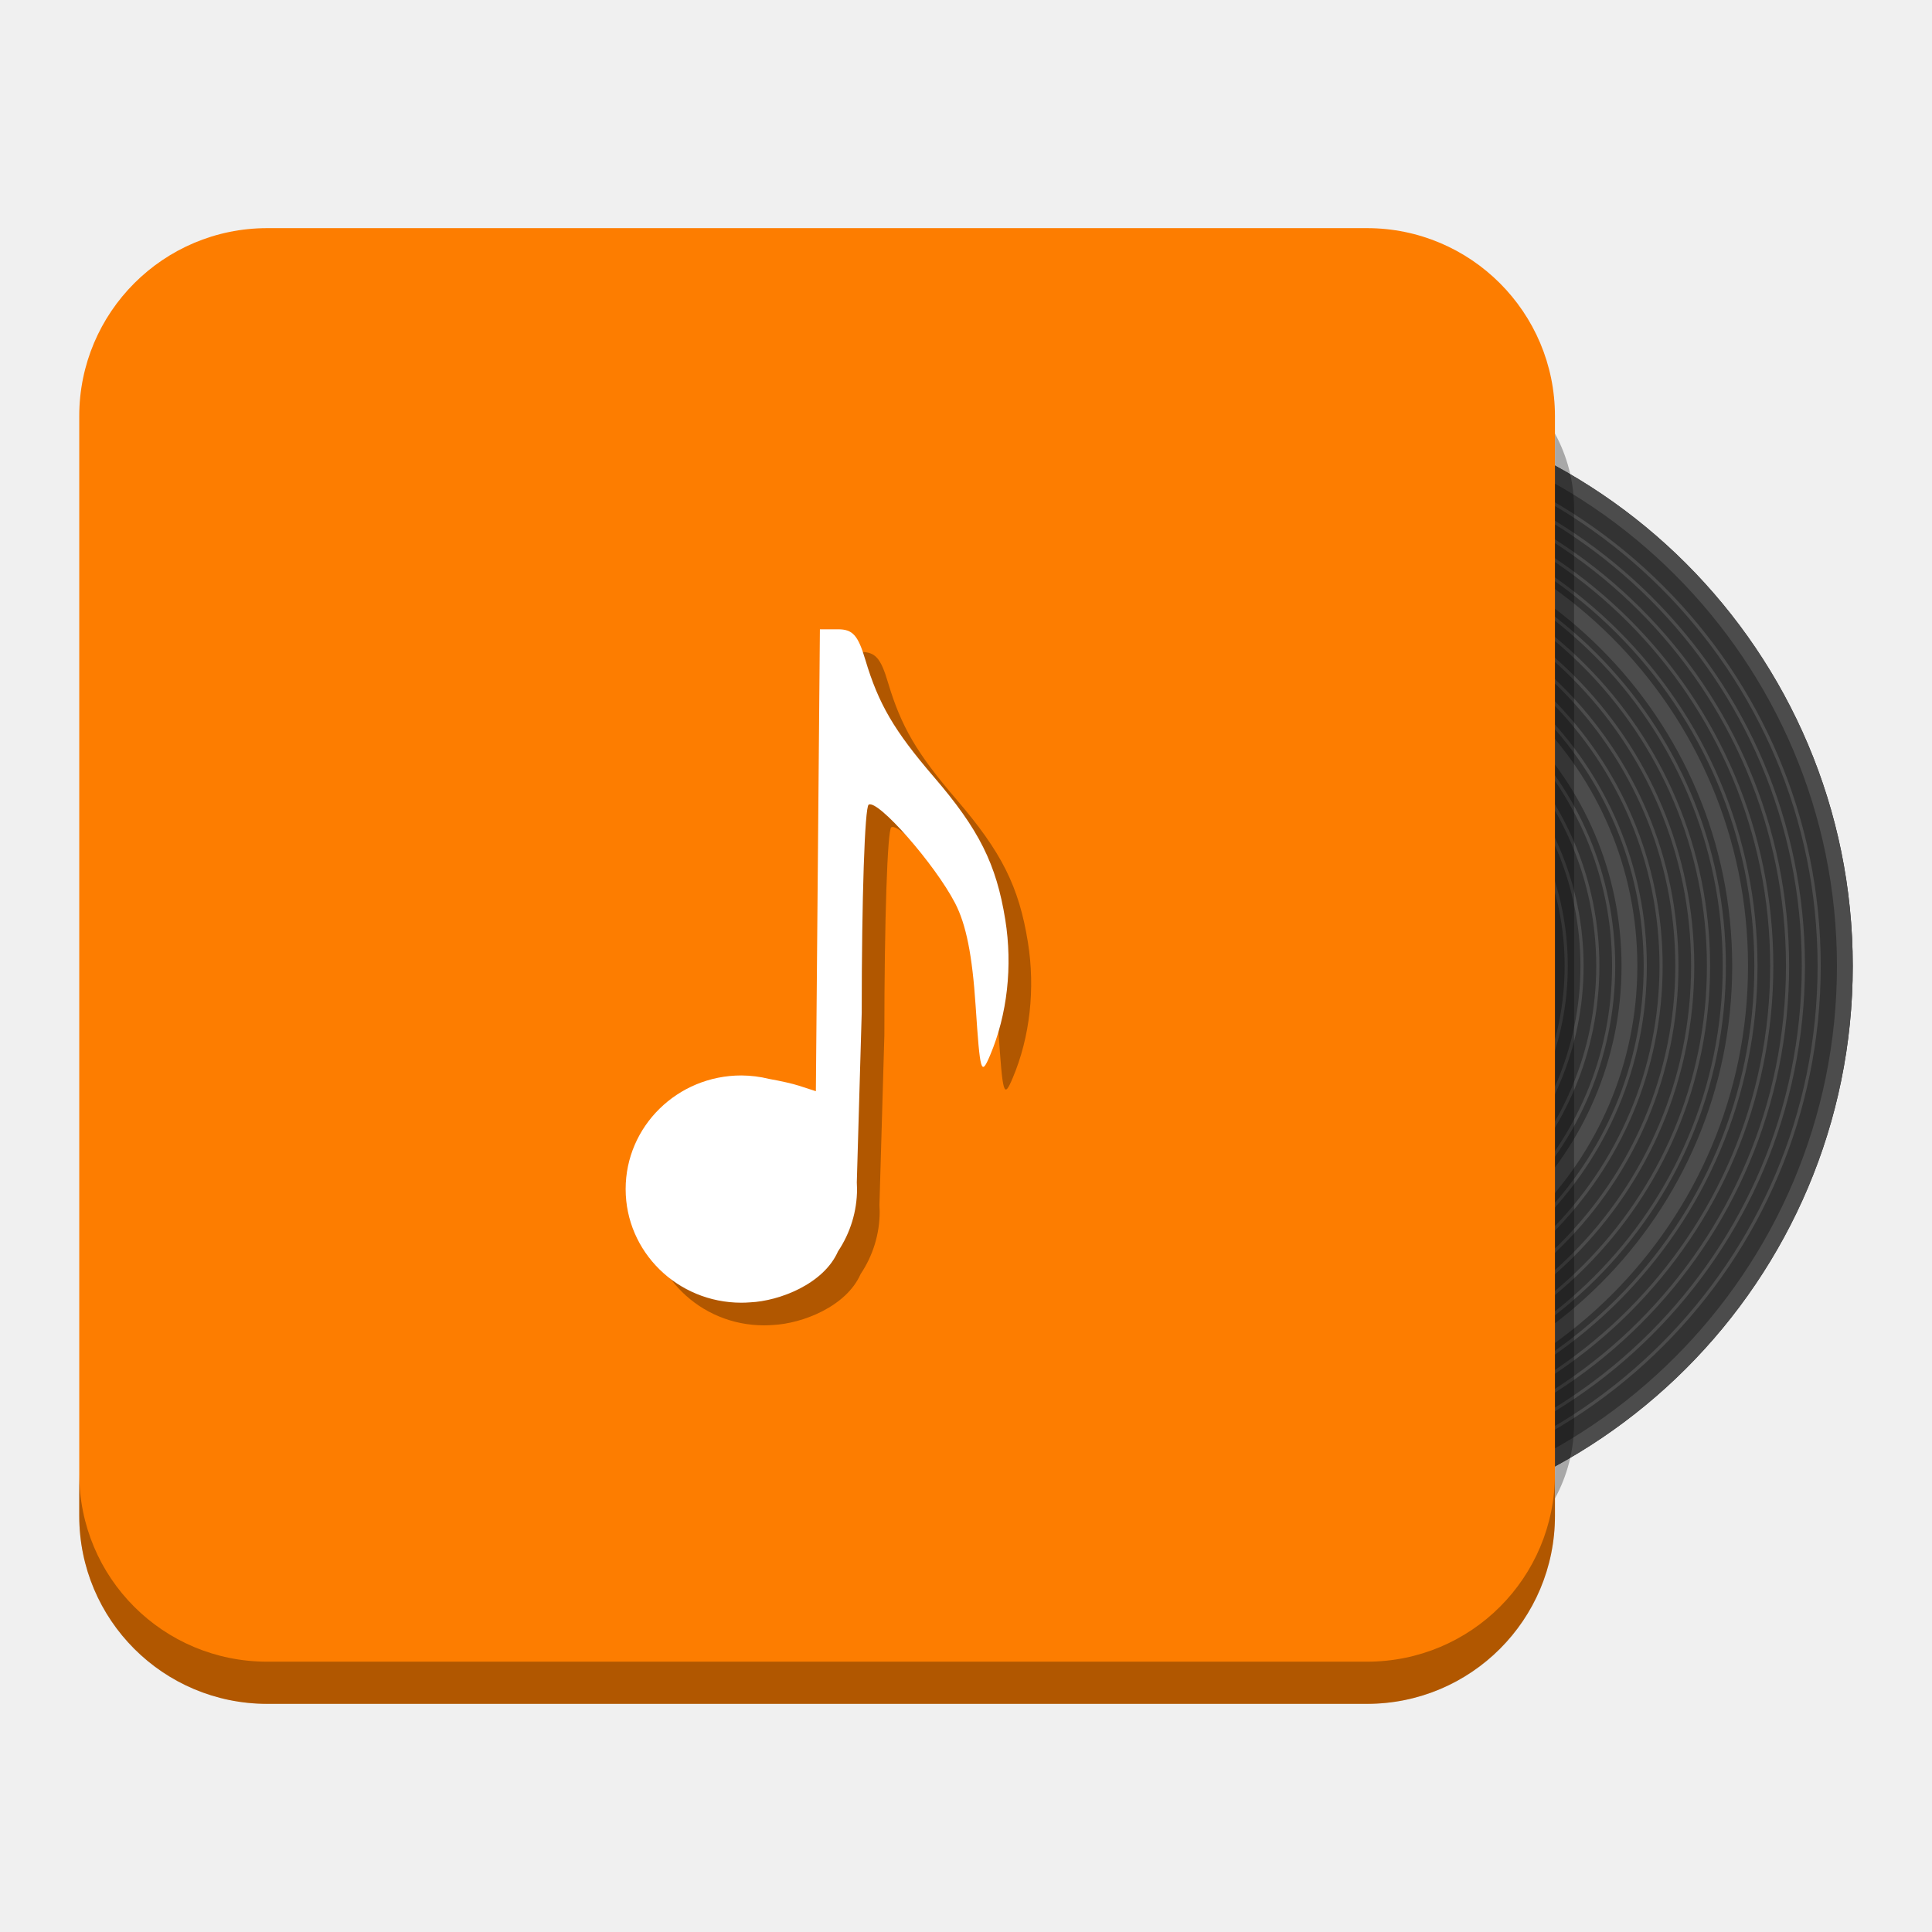
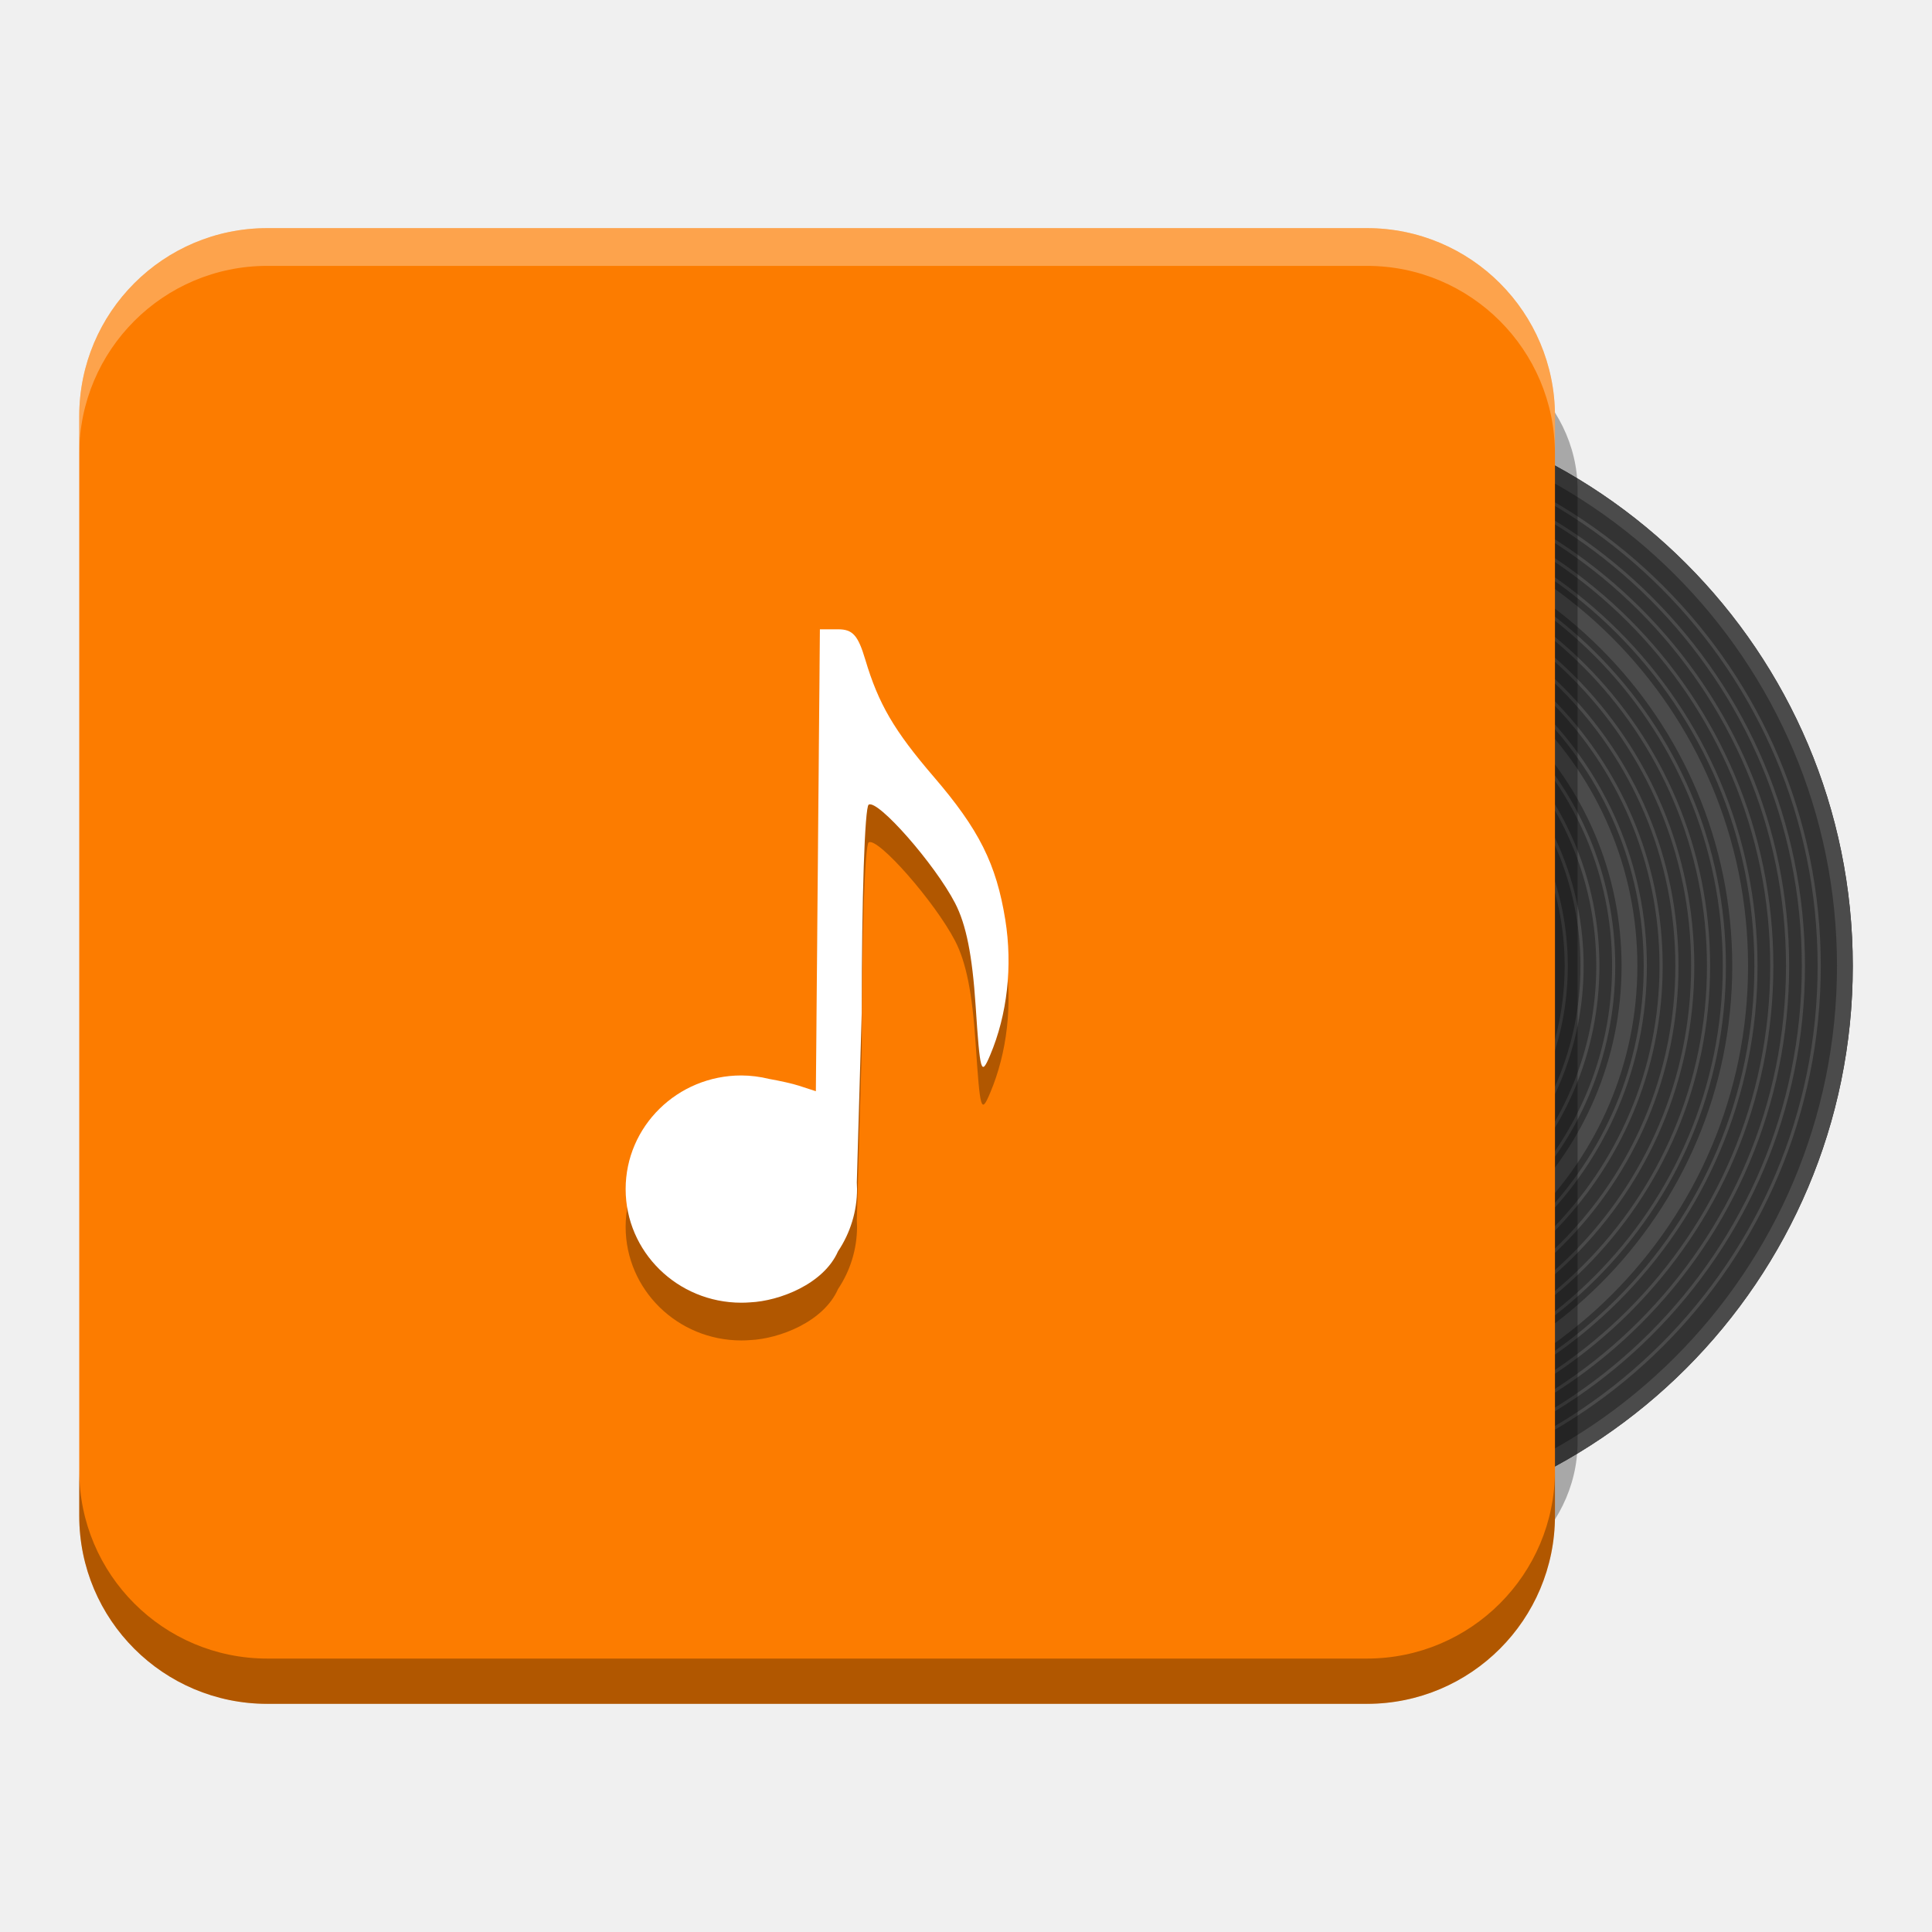
- <svg xmlns="http://www.w3.org/2000/svg" xmlns:xlink="http://www.w3.org/1999/xlink" width="384pt" height="384pt" version="1.1" viewBox="0 0 384 384">
+ <svg xmlns="http://www.w3.org/2000/svg" width="512" height="512" version="1.1" viewBox="0 0 384 384">
  <defs>
-     <filter id="alpha" width="100%" height="100%" x="0%" y="0%" filterUnits="objectBoundingBox">
-       <feColorMatrix in="SourceGraphic" type="matrix" values="0 0 0 0 1 0 0 0 0 1 0 0 0 0 1 0 0 0 1 0" />
-     </filter>
-     <mask id="mask0">
-       <g filter="url(#alpha)">
-         <rect width="384" height="384" x="0" y="0" style="fill:rgb(0%,0%,0%);fill-opacity:0.302" />
-       </g>
-     </mask>
-     <clipPath id="clip1">
-       <rect width="384" height="384" x="0" y="0" />
+     <clipPath id="f">
+       <rect width="384" height="384" />
    </clipPath>
-     <g id="surface5" clip-path="url(#clip1)">
-       <path style="fill-rule:evenodd;fill:rgb(0%,0%,0%)" d="M 309.059 86.18 L 309.059 297.82 C 311.48 293.391 312.859 288.301 312.859 282.879 L 312.859 101.121 C 312.859 95.699 311.48 90.609 309.059 86.18 Z M 309.059 86.18" />
+   </defs>
+   <path d="m368.25 192c0 62.48-50.652 113.13-113.13 113.13-62.48 0-113.13-50.652-113.13-113.13s50.652-113.13 113.13-113.13c62.48 0 113.13 50.652 113.13 113.13z" fill="#333" />
+   <path d="m302.25 192c0 26.035-21.102 47.141-47.137 47.141s-47.141-21.105-47.141-47.141 21.105-47.141 47.141-47.141c26.035 0 47.137 21.105 47.137 47.141z" fill="#4b4b4b" />
+   <path d="m289.68 192c0 19.09-15.477 34.57-34.566 34.57-19.094 0-34.57-15.48-34.57-34.57s15.477-34.57 34.57-34.57c19.09 0 34.566 15.48 34.566 34.57z" fill="#1fa7ae" />
+   <path d="m258.26 192c0 1.734-1.406 3.141-3.141 3.141s-3.144-1.406-3.144-3.141 1.41-3.144 3.144-3.144c1.734 0 3.141 1.41 3.141 3.144z" fill="#333" />
+   <g fill="none" stroke="#4b4b4b">
+     <path transform="matrix(.55868 0 0 .55868 640.58 -157.45)" d="m-488.14 625.49c0 111.45-90.349 201.8-201.8 201.8-111.45 0-201.8-90.349-201.8-201.8s90.349-201.8 201.8-201.8c111.45 0 201.8 90.349 201.8 201.8z" stroke-width="1.125" />
+     <g stroke-width="1.125">
+       <path transform="matrix(.55868 0 0 .55868 640.58 -157.45)" d="m-499.39 625.49c0 105.24-85.315 190.55-190.55 190.55-105.24 0-190.55-85.308-190.55-190.55 0-105.24 85.308-190.55 190.55-190.55 105.23 0 190.55 85.308 190.55 190.55z" />
+       <path transform="matrix(.55868 0 0 .55868 640.58 -157.45)" d="m-505.01 625.49c0 102.13-82.798 184.93-184.93 184.93-102.13 0-184.93-82.798-184.93-184.93s82.798-184.93 184.93-184.93c102.13 0 184.93 82.798 184.93 184.93z" />
+       <path transform="matrix(.55868 0 0 .55868 640.58 -157.45)" d="m-510.64 625.49c0 99.026-80.274 179.3-179.3 179.3s-179.3-80.274-179.3-179.3 80.274-179.3 179.3-179.3 179.3 80.274 179.3 179.3z" />
+       <path transform="matrix(.55868 0 0 .55868 640.58 -157.45)" d="m-516.26 625.49c0 95.922-77.764 173.68-173.68 173.68-95.922 0-173.68-77.757-173.68-173.68s77.757-173.68 173.68-173.68c95.915 0 173.68 77.757 173.68 173.68z" />
+       <path transform="matrix(.55868 0 0 .55868 640.58 -157.45)" d="m-521.89 625.49c0 92.81-75.24 168.05-168.05 168.05s-168.05-75.24-168.05-168.05 75.24-168.05 168.05-168.05 168.05 75.24 168.05 168.05z" />
    </g>
-     <mask id="mask1">
-       <g filter="url(#alpha)">
-         <rect width="384" height="384" x="0" y="0" style="fill:rgb(0%,0%,0%);fill-opacity:0.302" />
-       </g>
-     </mask>
-     <clipPath id="clip2">
-       <rect width="384" height="384" x="0" y="0" />
-     </clipPath>
-     <g id="surface8" clip-path="url(#clip2)">
-       <path style="fill-rule:evenodd;fill:rgb(0%,0%,0%)" d="M 167.461 129.578 L 167.059 175.484 L 166.66 221.387 L 163.281 220.289 C 162 219.875 159.688 219.359 157.375 218.945 C 155.566 218.496 153.711 218.266 151.848 218.254 C 139.148 218.254 128.852 228.367 128.852 240.84 C 128.855 253.312 139.148 263.422 151.848 263.422 C 152.434 263.422 153.016 263.398 153.602 263.352 C 159.395 263.09 168.207 259.723 171.059 253.219 C 173.523 249.543 174.836 245.238 174.844 240.84 C 174.84 240.395 174.824 239.953 174.797 239.508 L 175.773 205.793 C 175.773 183.047 176.379 164.91 177.152 164.434 C 178.957 163.316 190.34 176.285 194.332 184.008 C 196.531 188.258 197.746 194.32 198.414 204.418 C 199.305 217.805 199.5 218.473 201.289 214.242 C 204.711 206.168 205.789 196.516 204.305 187.285 C 202.52 176.211 199.102 169.379 190.094 158.898 C 182.211 149.723 179.109 144.418 176.488 135.625 C 175.039 130.762 173.98 129.578 171.074 129.578 Z M 167.461 129.578" />
+     <path transform="matrix(.55868 0 0 .55868 640.58 -157.45)" d="m-527.51 625.49c0 89.706-72.723 162.43-162.43 162.43-89.706 0-162.43-72.723-162.43-162.43 0-89.706 72.723-162.43 162.43-162.43 89.706 0 162.43 72.723 162.43 162.43z" stroke-width="5.625" />
+     <g stroke-width="1.125">
+       <path transform="matrix(.55868 0 0 .55868 640.58 -157.45)" d="m-533.14 625.49c0 86.601-70.198 156.8-156.8 156.8-86.601 0-156.8-70.198-156.8-156.8 0-86.601 70.198-156.8 156.8-156.8 86.601 0 156.8 70.198 156.8 156.8z" />
+       <path transform="matrix(.55868 0 0 .55868 640.58 -157.45)" d="m-538.76 625.49c0 83.49-67.688 151.18-151.18 151.18-83.49 0-151.18-67.688-151.18-151.18s67.688-151.18 151.18-151.18c83.49 0 151.18 67.688 151.18 151.18z" />
+       <path transform="matrix(.55868 0 0 .55868 640.58 -157.45)" d="m-544.39 625.49c0 80.386-65.164 145.55-145.55 145.55s-145.55-65.164-145.55-145.55 65.164-145.55 145.55-145.55 145.55 65.164 145.55 145.55z" />
+       <path transform="matrix(.55868 0 0 .55868 640.58 -157.45)" d="m-550.01 625.49c0 77.281-62.647 139.93-139.93 139.93-77.281 0-139.93-62.647-139.93-139.93s62.647-139.93 139.93-139.93c77.281 0 139.93 62.647 139.93 139.93z" />
+       <path transform="matrix(.55868 0 0 .55868 640.58 -157.45)" d="m-555.64 625.49c0 74.17-60.13 134.3-134.3 134.3-74.177 0-134.3-60.13-134.3-134.3s60.123-134.3 134.3-134.3c74.17 0 134.3 60.13 134.3 134.3z" />
    </g>
-     <mask id="mask2">
-       <g filter="url(#alpha)">
-         <rect width="384" height="384" x="0" y="0" style="fill:rgb(0%,0%,0%);fill-opacity:0.302" />
-       </g>
-     </mask>
-     <clipPath id="clip3">
-       <rect width="384" height="384" x="0" y="0" />
-     </clipPath>
-     <g id="surface11" clip-path="url(#clip3)">
-       <path style="fill-rule:evenodd;fill:rgb(0%,0%,0%)" d="M 15.75 292.902 L 15.75 301.281 C 15.75 321.984 32.418 338.656 53.121 338.656 L 271.688 338.656 C 292.391 338.656 309.059 321.984 309.059 301.281 L 309.059 292.902 C 309.059 313.605 292.391 330.273 271.688 330.273 L 53.121 330.273 C 32.418 330.273 15.75 313.605 15.75 292.902 Z M 15.75 292.902" />
+     <path transform="matrix(.55868 0 0 .55868 640.58 -157.45)" d="m-561.26 625.49c0 71.065-57.613 128.68-128.68 128.68-71.065 0-128.68-57.613-128.68-128.68 0-71.065 57.613-128.68 128.68-128.68 71.065 0 128.68 57.613 128.68 128.68z" stroke-width="1.125" />
+     <path transform="matrix(.55868 0 0 .55868 640.58 -157.45)" d="m-566.89 625.49c0 67.961-55.089 123.05-123.05 123.05s-123.06-55.089-123.06-123.05 55.096-123.05 123.06-123.05c67.961 0 123.05 55.089 123.05 123.05z" stroke-width="5.625" />
+     <g stroke-width="1.125">
+       <path transform="matrix(.55868 0 0 .55868 640.58 -157.45)" d="m-572.51 625.49c0 64.857-52.579 117.43-117.43 117.43-64.857 0-117.43-52.572-117.43-117.43s52.572-117.43 117.43-117.43c64.85 0 117.43 52.572 117.43 117.43z" />
+       <path transform="matrix(.55868 0 0 .55868 640.58 -157.45)" d="m-578.14 625.49c0 61.745-50.055 111.81-111.8 111.81s-111.81-50.062-111.81-111.81 50.062-111.81 111.81-111.81 111.8 50.062 111.8 111.81z" />
+       <path transform="matrix(.55868 0 0 .55868 640.58 -157.45)" d="m-583.76 625.49c0 58.641-47.538 106.18-106.18 106.18-58.641 0-106.18-47.538-106.18-106.18s47.538-106.18 106.18-106.18c58.641 0 106.18 47.538 106.18 106.18z" />
+       <path transform="matrix(.55868 0 0 .55868 640.58 -157.45)" d="m-589.39 625.49c0 55.536-45.021 100.56-100.56 100.56-55.536 0-100.56-45.028-100.56-100.56 0-55.536 45.028-100.56 100.56-100.56 55.536 0 100.56 45.028 100.56 100.56z" />
+       <path transform="matrix(.55868 0 0 .55868 640.58 -157.45)" d="m-595.01 625.49c0 52.425-42.504 94.929-94.929 94.929-52.432 0-94.929-42.504-94.929-94.929s42.497-94.929 94.929-94.929c52.425 0 94.929 42.504 94.929 94.929z" />
+       <path transform="matrix(.55868 0 0 .55868 640.58 -157.45)" d="m-600.64 625.49c0 49.321-39.987 89.307-89.307 89.307-49.321 0-89.307-39.987-89.307-89.307 0-49.321 39.987-89.307 89.307-89.307 49.321 0 89.307 39.987 89.307 89.307z" />
    </g>
-   </defs>
-   <g>
-     <path style="fill:rgb(20.000%,20.000%,20.000%)" d="M 368.25 192 C 368.25 254.48 317.598 305.133 255.117 305.133 C 192.637 305.133 141.984 254.48 141.984 192 C 141.984 129.52 192.637 78.867 255.117 78.867 C 317.598 78.867 368.25 129.52 368.25 192 Z M 368.25 192" />
-     <path style="fill:rgb(29.803%,29.803%,29.803%)" d="M 302.254 192 C 302.254 218.035 281.152 239.141 255.117 239.141 C 229.082 239.141 207.977 218.035 207.977 192 C 207.977 165.965 229.082 144.859 255.117 144.859 C 281.152 144.859 302.254 165.965 302.254 192 Z M 302.254 192" />
-     <path style="fill:rgb(12.549%,65.882%,68.627%)" d="M 289.684 192 C 289.684 211.09 274.207 226.57 255.117 226.57 C 236.023 226.57 220.547 211.09 220.547 192 C 220.547 172.91 236.023 157.43 255.117 157.43 C 274.207 157.43 289.684 172.91 289.684 192 Z M 289.684 192" />
-     <path style="fill:rgb(20.000%,20.000%,20.000%)" d="M 258.258 192 C 258.258 193.734 256.852 195.141 255.117 195.141 C 253.383 195.141 251.973 193.734 251.973 192 C 251.973 190.266 253.383 188.855 255.117 188.855 C 256.852 188.855 258.258 190.266 258.258 192 Z M 258.258 192" />
-     <path style="fill:none;stroke-width:1.125;stroke:rgb(29.803%,29.803%,29.803%)" d="M -488.143 625.492 C -488.143 736.943 -578.492 827.292 -689.942 827.292 C -801.393 827.292 -891.742 736.943 -891.742 625.492 C -891.742 514.042 -801.393 423.692 -689.942 423.692 C -578.492 423.692 -488.143 514.042 -488.143 625.492 Z M -488.143 625.492" transform="matrix(0.558684,0,0,0.558684,640.5769,-157.4523)" />
-     <path style="fill:none;stroke-width:1.125;stroke:rgb(29.803%,29.803%,29.803%)" d="M -499.393 625.492 C -499.393 730.734 -584.708 816.042 -689.942 816.042 C -795.184 816.042 -880.492 730.734 -880.492 625.492 C -880.492 520.25 -795.184 434.942 -689.942 434.942 C -584.708 434.942 -499.393 520.25 -499.393 625.492 Z M -499.393 625.492" transform="matrix(0.558684,0,0,0.558684,640.5769,-157.4523)" />
-     <path style="fill:none;stroke-width:1.125;stroke:rgb(29.803%,29.803%,29.803%)" d="M -505.014 625.492 C -505.014 727.622 -587.812 810.42 -689.942 810.42 C -792.073 810.42 -874.871 727.622 -874.871 625.492 C -874.871 523.362 -792.073 440.564 -689.942 440.564 C -587.812 440.564 -505.014 523.362 -505.014 625.492 Z M -505.014 625.492" transform="matrix(0.558684,0,0,0.558684,640.5769,-157.4523)" />
-     <path style="fill:none;stroke-width:1.125;stroke:rgb(29.803%,29.803%,29.803%)" d="M -510.643 625.492 C -510.643 724.518 -590.916 804.792 -689.942 804.792 C -788.968 804.792 -869.242 724.518 -869.242 625.492 C -869.242 526.466 -788.968 446.192 -689.942 446.192 C -590.916 446.192 -510.643 526.466 -510.643 625.492 Z M -510.643 625.492" transform="matrix(0.558684,0,0,0.558684,640.5769,-157.4523)" />
-     <path style="fill:none;stroke-width:1.125;stroke:rgb(29.803%,29.803%,29.803%)" d="M -516.264 625.492 C -516.264 721.414 -594.028 799.17 -689.942 799.17 C -785.864 799.17 -863.621 721.414 -863.621 625.492 C -863.621 529.57 -785.864 451.814 -689.942 451.814 C -594.028 451.814 -516.264 529.57 -516.264 625.492 Z M -516.264 625.492" transform="matrix(0.558684,0,0,0.558684,640.5769,-157.4523)" />
-     <path style="fill:none;stroke-width:1.125;stroke:rgb(29.803%,29.803%,29.803%)" d="M -521.893 625.492 C -521.893 718.302 -597.132 793.542 -689.942 793.542 C -782.753 793.542 -857.992 718.302 -857.992 625.492 C -857.992 532.682 -782.753 457.442 -689.942 457.442 C -597.132 457.442 -521.893 532.682 -521.893 625.492 Z M -521.893 625.492" transform="matrix(0.558684,0,0,0.558684,640.5769,-157.4523)" />
-     <path style="fill:none;stroke-width:5.625;stroke:rgb(29.803%,29.803%,29.803%)" d="M -527.514 625.492 C -527.514 715.198 -600.237 787.92 -689.942 787.92 C -779.648 787.92 -852.371 715.198 -852.371 625.492 C -852.371 535.786 -779.648 463.064 -689.942 463.064 C -600.237 463.064 -527.514 535.786 -527.514 625.492 Z M -527.514 625.492" transform="matrix(0.558684,0,0,0.558684,640.5769,-157.4523)" />
-     <path style="fill:none;stroke-width:1.125;stroke:rgb(29.803%,29.803%,29.803%)" d="M -533.142 625.492 C -533.142 712.093 -603.341 782.292 -689.942 782.292 C -776.544 782.292 -846.742 712.093 -846.742 625.492 C -846.742 538.891 -776.544 468.692 -689.942 468.692 C -603.341 468.692 -533.142 538.891 -533.142 625.492 Z M -533.142 625.492" transform="matrix(0.558684,0,0,0.558684,640.5769,-157.4523)" />
-     <path style="fill:none;stroke-width:1.125;stroke:rgb(29.803%,29.803%,29.803%)" d="M -538.764 625.492 C -538.764 708.982 -606.452 776.67 -689.942 776.67 C -773.432 776.67 -841.121 708.982 -841.121 625.492 C -841.121 542.002 -773.432 474.314 -689.942 474.314 C -606.452 474.314 -538.764 542.002 -538.764 625.492 Z M -538.764 625.492" transform="matrix(0.558684,0,0,0.558684,640.5769,-157.4523)" />
-     <path style="fill:none;stroke-width:1.125;stroke:rgb(29.803%,29.803%,29.803%)" d="M -544.392 625.492 C -544.392 705.878 -609.557 771.042 -689.942 771.042 C -770.328 771.042 -835.492 705.878 -835.492 625.492 C -835.492 545.106 -770.328 479.942 -689.942 479.942 C -609.557 479.942 -544.392 545.106 -544.392 625.492 Z M -544.392 625.492" transform="matrix(0.558684,0,0,0.558684,640.5769,-157.4523)" />
-     <path style="fill:none;stroke-width:1.125;stroke:rgb(29.803%,29.803%,29.803%)" d="M -550.014 625.492 C -550.014 702.773 -612.661 765.421 -689.942 765.421 C -767.224 765.421 -829.871 702.773 -829.871 625.492 C -829.871 548.211 -767.224 485.564 -689.942 485.564 C -612.661 485.564 -550.014 548.211 -550.014 625.492 Z M -550.014 625.492" transform="matrix(0.558684,0,0,0.558684,640.5769,-157.4523)" />
-     <path style="fill:none;stroke-width:1.125;stroke:rgb(29.803%,29.803%,29.803%)" d="M -555.642 625.492 C -555.642 699.662 -615.773 759.792 -689.942 759.792 C -764.119 759.792 -824.242 699.662 -824.242 625.492 C -824.242 551.322 -764.119 491.192 -689.942 491.192 C -615.773 491.192 -555.642 551.322 -555.642 625.492 Z M -555.642 625.492" transform="matrix(0.558684,0,0,0.558684,640.5769,-157.4523)" />
-     <path style="fill:none;stroke-width:1.125;stroke:rgb(29.803%,29.803%,29.803%)" d="M -561.264 625.492 C -561.264 696.558 -618.877 754.171 -689.942 754.171 C -761.008 754.171 -818.621 696.558 -818.621 625.492 C -818.621 554.427 -761.008 496.814 -689.942 496.814 C -618.877 496.814 -561.264 554.427 -561.264 625.492 Z M -561.264 625.492" transform="matrix(0.558684,0,0,0.558684,640.5769,-157.4523)" />
-     <path style="fill:none;stroke-width:5.625;stroke:rgb(29.803%,29.803%,29.803%)" d="M -566.892 625.492 C -566.892 693.453 -621.981 748.542 -689.942 748.542 C -757.903 748.542 -812.999 693.453 -812.999 625.492 C -812.999 557.531 -757.903 502.442 -689.942 502.442 C -621.981 502.442 -566.892 557.531 -566.892 625.492 Z M -566.892 625.492" transform="matrix(0.558684,0,0,0.558684,640.5769,-157.4523)" />
-     <path style="fill:none;stroke-width:1.125;stroke:rgb(29.803%,29.803%,29.803%)" d="M -572.514 625.492 C -572.514 690.349 -625.093 742.921 -689.942 742.921 C -754.799 742.921 -807.371 690.349 -807.371 625.492 C -807.371 560.635 -754.799 508.063 -689.942 508.063 C -625.093 508.063 -572.514 560.635 -572.514 625.492 Z M -572.514 625.492" transform="matrix(0.558684,0,0,0.558684,640.5769,-157.4523)" />
-     <path style="fill:none;stroke-width:1.125;stroke:rgb(29.803%,29.803%,29.803%)" d="M -578.142 625.492 C -578.142 687.237 -628.197 737.299 -689.942 737.299 C -751.688 737.299 -801.75 687.237 -801.75 625.492 C -801.75 563.747 -751.688 513.685 -689.942 513.685 C -628.197 513.685 -578.142 563.747 -578.142 625.492 Z M -578.142 625.492" transform="matrix(0.558684,0,0,0.558684,640.5769,-157.4523)" />
-     <path style="fill:none;stroke-width:1.125;stroke:rgb(29.803%,29.803%,29.803%)" d="M -583.764 625.492 C -583.764 684.133 -631.301 731.671 -689.942 731.671 C -748.583 731.671 -796.121 684.133 -796.121 625.492 C -796.121 566.851 -748.583 519.313 -689.942 519.313 C -631.301 519.313 -583.764 566.851 -583.764 625.492 Z M -583.764 625.492" transform="matrix(0.558684,0,0,0.558684,640.5769,-157.4523)" />
-     <path style="fill:none;stroke-width:1.125;stroke:rgb(29.803%,29.803%,29.803%)" d="M -589.385 625.492 C -589.385 681.029 -634.406 726.056 -689.942 726.056 C -745.479 726.056 -790.507 681.029 -790.507 625.492 C -790.507 569.956 -745.479 524.928 -689.942 524.928 C -634.406 524.928 -589.385 569.956 -589.385 625.492 Z M -589.385 625.492" transform="matrix(0.558684,0,0,0.558684,640.5769,-157.4523)" />
-     <path style="fill:none;stroke-width:1.125;stroke:rgb(29.803%,29.803%,29.803%)" d="M -595.014 625.492 C -595.014 677.917 -637.517 720.421 -689.942 720.421 C -742.374 720.421 -784.871 677.917 -784.871 625.492 C -784.871 573.067 -742.374 530.563 -689.942 530.563 C -637.517 530.563 -595.014 573.067 -595.014 625.492 Z M -595.014 625.492" transform="matrix(0.558684,0,0,0.558684,640.5769,-157.4523)" />
-     <path style="fill:none;stroke-width:1.125;stroke:rgb(29.803%,29.803%,29.803%)" d="M -600.635 625.492 C -600.635 674.813 -640.622 714.799 -689.942 714.799 C -739.263 714.799 -779.25 674.813 -779.25 625.492 C -779.25 576.171 -739.263 536.185 -689.942 536.185 C -640.622 536.185 -600.635 576.171 -600.635 625.492 Z M -600.635 625.492" transform="matrix(0.558684,0,0,0.558684,640.5769,-157.4523)" />
-     <path style="fill:none;stroke-width:5.625;stroke:rgb(29.803%,29.803%,29.803%)" d="M -490.254 625.492 C -490.254 735.775 -579.659 825.18 -689.942 825.18 C -800.225 825.18 -889.63 735.775 -889.63 625.492 C -889.63 515.209 -800.225 425.804 -689.942 425.804 C -579.659 425.804 -490.254 515.209 -490.254 625.492 Z M -490.254 625.492" transform="matrix(0.558684,0,0,0.558684,640.5769,-157.4523)" />
-     <use mask="url(#mask0)" xlink:href="#surface5" />
-     <path style="fill-rule:evenodd;fill:rgb(99.215%,49.019%,0%)" d="M 53.121 45.344 L 271.688 45.344 C 292.328 45.344 309.059 62.078 309.059 82.719 L 309.059 301.281 C 309.059 321.922 292.328 338.652 271.688 338.652 L 53.121 338.652 C 32.48 338.652 15.75 321.922 15.75 301.281 L 15.75 82.719 C 15.75 62.078 32.48 45.344 53.121 45.344 Z M 53.121 45.344" />
-     <use mask="url(#mask1)" xlink:href="#surface8" />
-     <path style="fill-rule:evenodd;fill:rgb(100.000%,100.000%,100.000%)" d="M 162.961 125.078 L 162.559 170.984 L 162.16 216.887 L 158.781 215.789 C 157.5 215.375 155.188 214.859 152.875 214.445 C 151.066 213.996 149.211 213.766 147.348 213.754 C 134.648 213.754 124.352 223.867 124.352 236.34 C 124.355 248.812 134.648 258.922 147.348 258.922 C 147.934 258.922 148.516 258.898 149.102 258.852 C 154.895 258.59 163.707 255.223 166.559 248.719 C 169.023 245.043 170.336 240.738 170.344 236.34 C 170.34 235.895 170.324 235.453 170.297 235.008 L 171.273 201.293 C 171.273 178.547 171.879 160.41 172.652 159.934 C 174.457 158.816 185.84 171.785 189.832 179.508 C 192.031 183.758 193.246 189.82 193.914 199.918 C 194.805 213.305 195 213.973 196.789 209.742 C 200.211 201.668 201.289 192.016 199.805 182.785 C 198.02 171.711 194.602 164.879 185.594 154.398 C 177.711 145.223 174.609 139.918 171.988 131.125 C 170.539 126.262 169.48 125.078 166.574 125.078 Z M 162.961 125.078" />
-     <use mask="url(#mask2)" xlink:href="#surface11" />
+     <path transform="matrix(.55868 0 0 .55868 640.58 -157.45)" d="m-490.25 625.49c0 110.28-89.405 199.69-199.69 199.69s-199.69-89.405-199.69-199.69 89.405-199.69 199.69-199.69 199.69 89.405 199.69 199.69z" stroke-width="5.625" />
+   </g>
+   <path d="m57.621 65.05h218.57c20.641 0 37.371 14.485 37.371 32.353v189.19c0 17.867-16.73 32.349-37.371 32.349h-218.57c-20.641 0-37.371-14.482-37.371-32.349v-189.19c0-17.867 16.73-32.353 37.371-32.353z" opacity=".3" stroke-width=".93" />
+   <g fill-rule="evenodd">
+     <path d="m53.121 45.344h218.57c20.641 0 37.371 16.734 37.371 37.375v218.56c0 20.641-16.73 37.371-37.371 37.371h-218.57c-20.641 0-37.371-16.73-37.371-37.371v-218.56c0-20.641 16.73-37.375 37.371-37.375z" fill="#fc7c00" />
+     <path d="m162.96 132.58-0.402 45.906-0.398 45.902-3.379-1.098c-1.281-0.414-3.594-0.93-5.906-1.344-1.809-0.449-3.664-0.68-5.527-0.691-12.699 0-22.996 10.113-22.996 22.586 4e-3 12.473 10.297 22.582 22.996 22.582 0.586 0 1.168-0.023 1.754-0.07 5.793-0.262 14.605-3.629 17.457-10.133 2.465-3.676 3.777-7.981 3.785-12.379-4e-3 -0.445-0.019-0.887-0.047-1.332l0.977-33.715c0-22.746 0.605-40.883 1.379-41.359 1.805-1.117 13.188 11.852 17.18 19.574 2.199 4.25 3.414 10.312 4.082 20.41 0.891 13.387 1.086 14.055 2.875 9.824 3.422-8.074 4.5-17.727 3.016-26.957-1.785-11.074-5.203-17.906-14.211-28.387-7.883-9.176-10.984-14.48-13.605-23.273-1.449-4.863-2.508-6.047-5.414-6.047z" opacity=".3" />
+     <path d="m162.96 125.08-0.402 45.906-0.398 45.902-3.379-1.098c-1.281-0.414-3.594-0.93-5.906-1.344-1.809-0.449-3.664-0.68-5.527-0.691-12.699 0-22.996 10.113-22.996 22.586 0.004 12.473 10.297 22.582 22.996 22.582 0.586 0 1.168-0.023 1.754-0.07 5.793-0.262 14.605-3.629 17.457-10.133 2.465-3.676 3.777-7.981 3.785-12.379-0.004-0.445-0.02-0.887-0.047-1.332l0.977-33.715c0-22.746 0.605-40.883 1.379-41.359 1.805-1.117 13.188 11.852 17.18 19.574 2.199 4.25 3.414 10.312 4.082 20.41 0.891 13.387 1.086 14.055 2.875 9.824 3.422-8.074 4.5-17.727 3.016-26.957-1.785-11.074-5.203-17.906-14.211-28.387-7.883-9.176-10.984-14.48-13.605-23.273-1.449-4.863-2.508-6.047-5.414-6.047z" fill="#fff" />
+     <path transform="scale(.75)" d="m21 389.71v12c0 27.521 22.307 49.828 49.828 49.828h291.42c27.521 0 49.828-22.307 49.828-49.828v-12c0 27.521-22.307 49.828-49.828 49.828h-291.42c-27.521 0-49.828-22.307-49.828-49.828z" opacity=".3" stroke-width="1.333" />
+     <path transform="scale(.75)" d="m70.828 60.459c-27.521 0-49.828 22.311-49.828 49.832v10c0-27.521 22.307-49.832 49.828-49.832h291.42c27.521 0 49.828 22.311 49.828 49.832v-10c1e-5 -27.521-22.307-49.832-49.828-49.832h-291.42z" fill="#fff" opacity=".3" stroke-width="1.333" />
  </g>
</svg>
